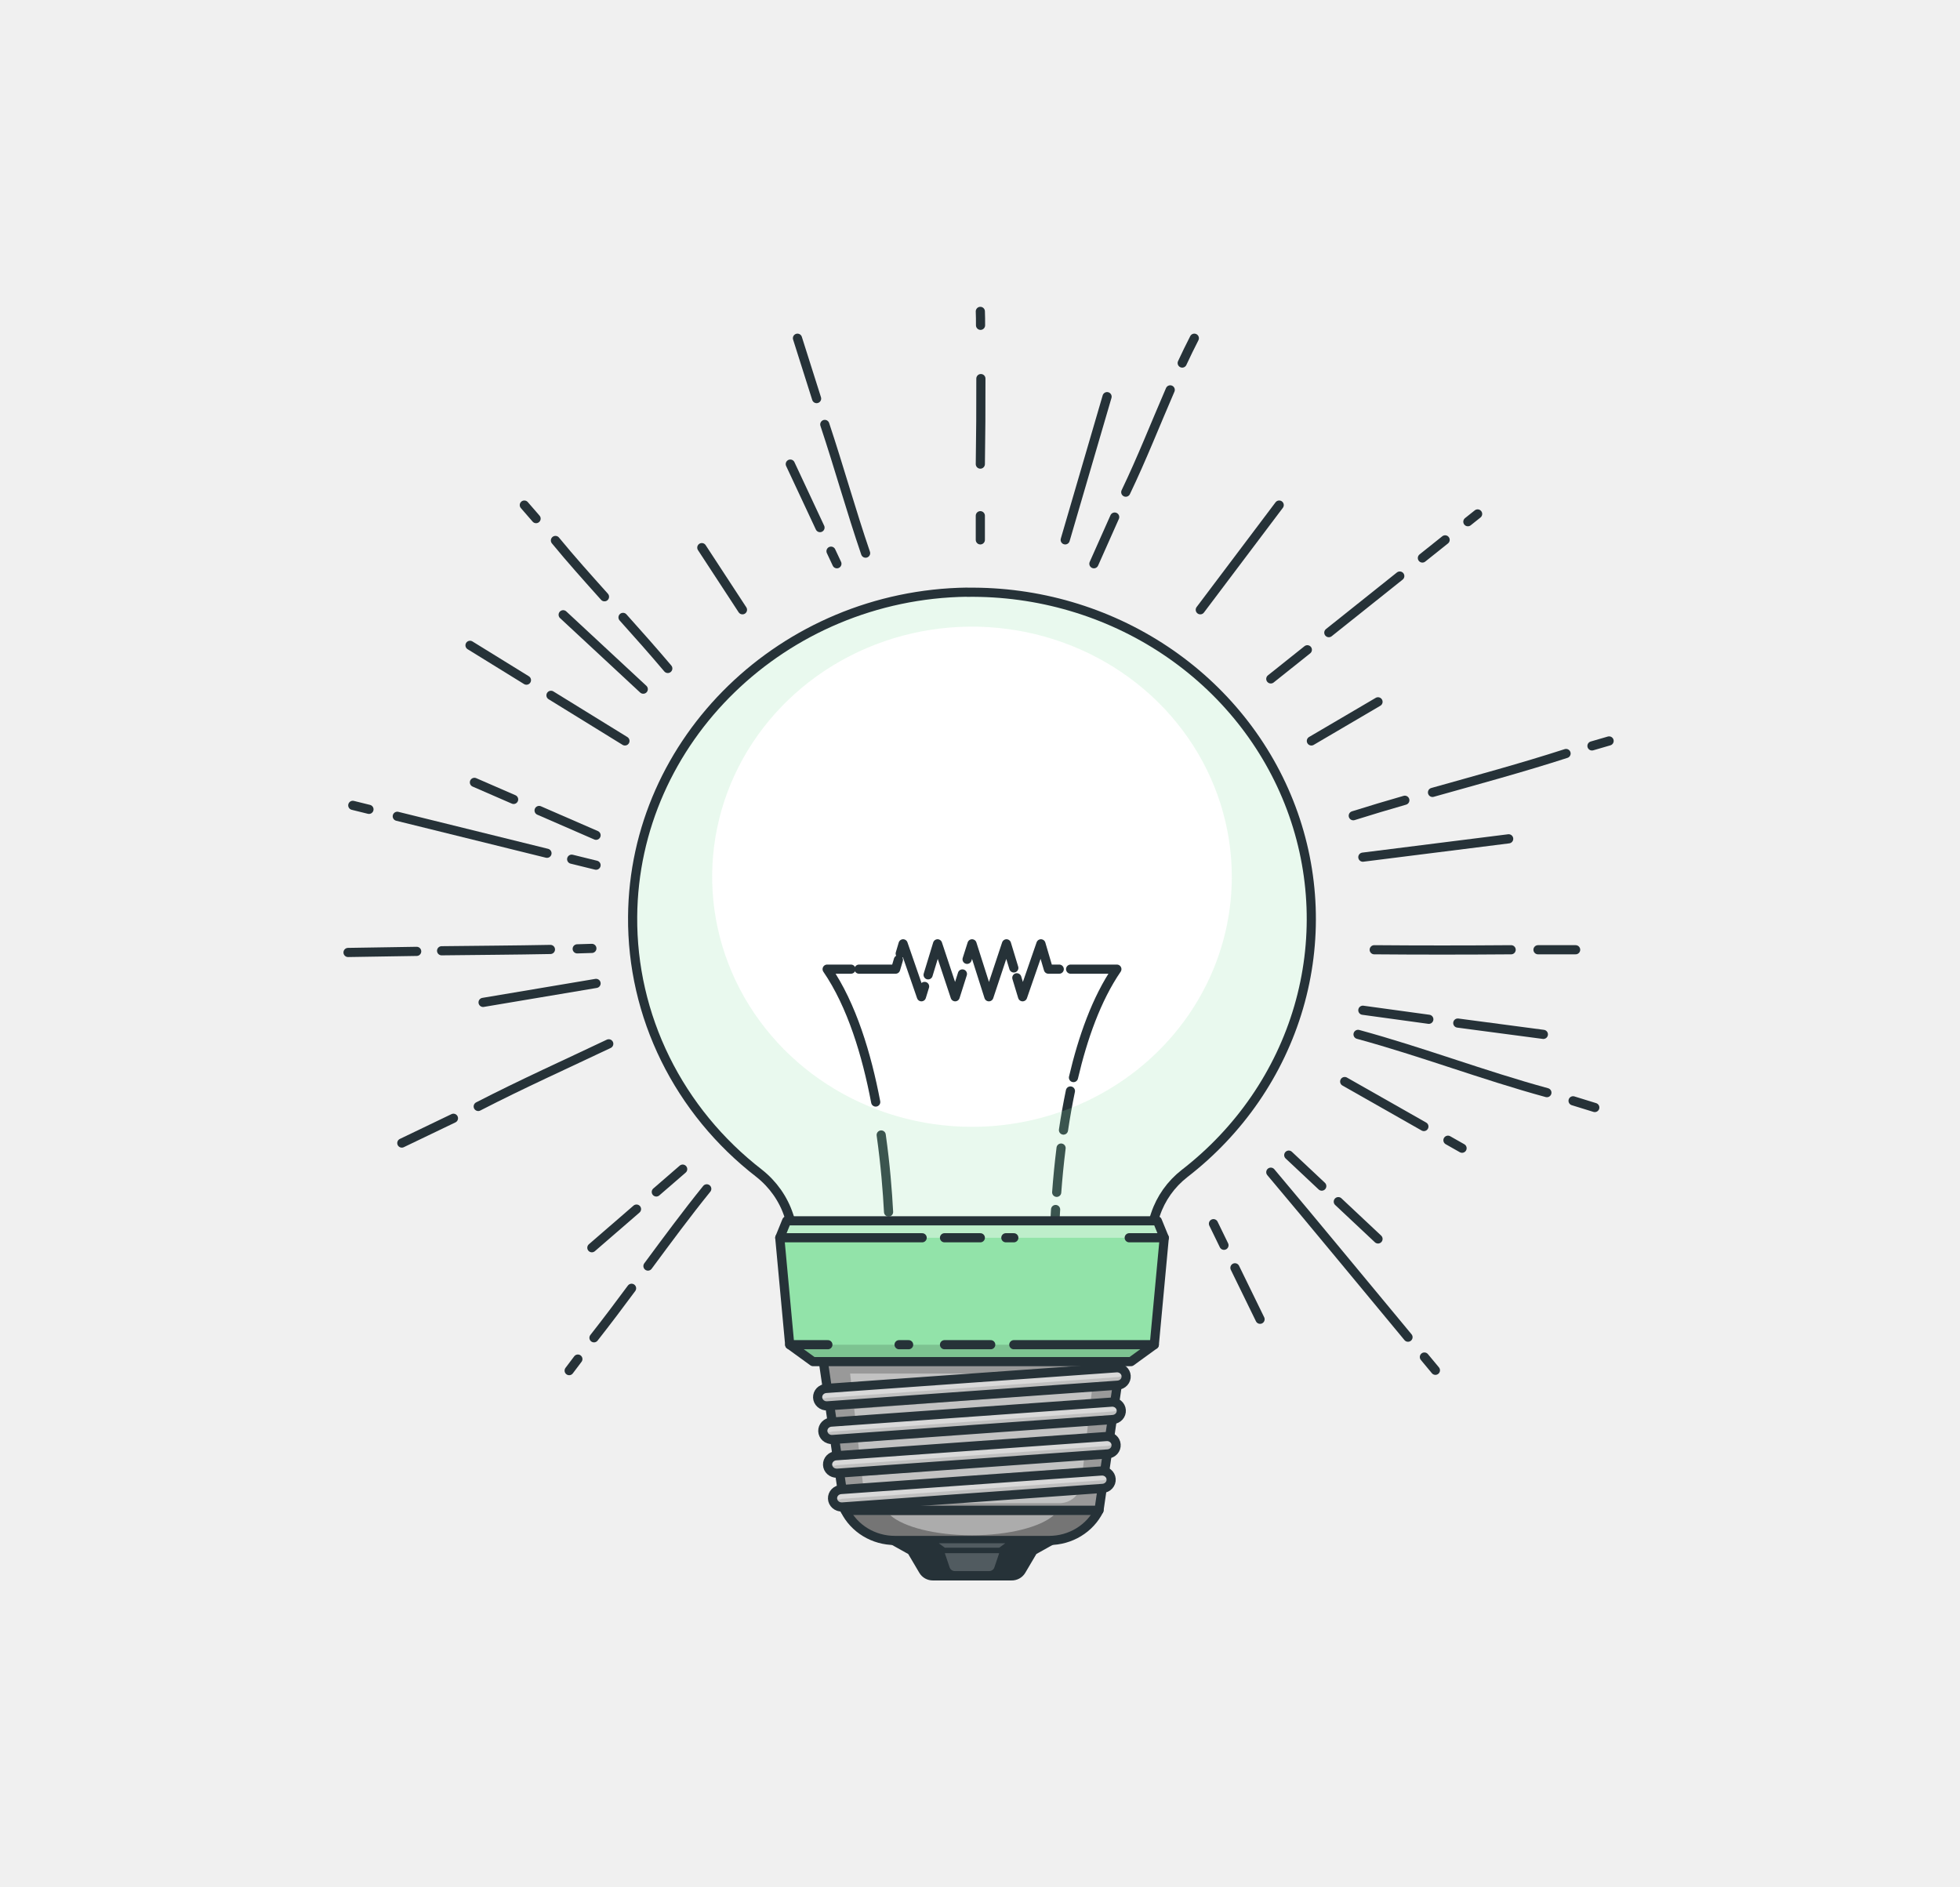
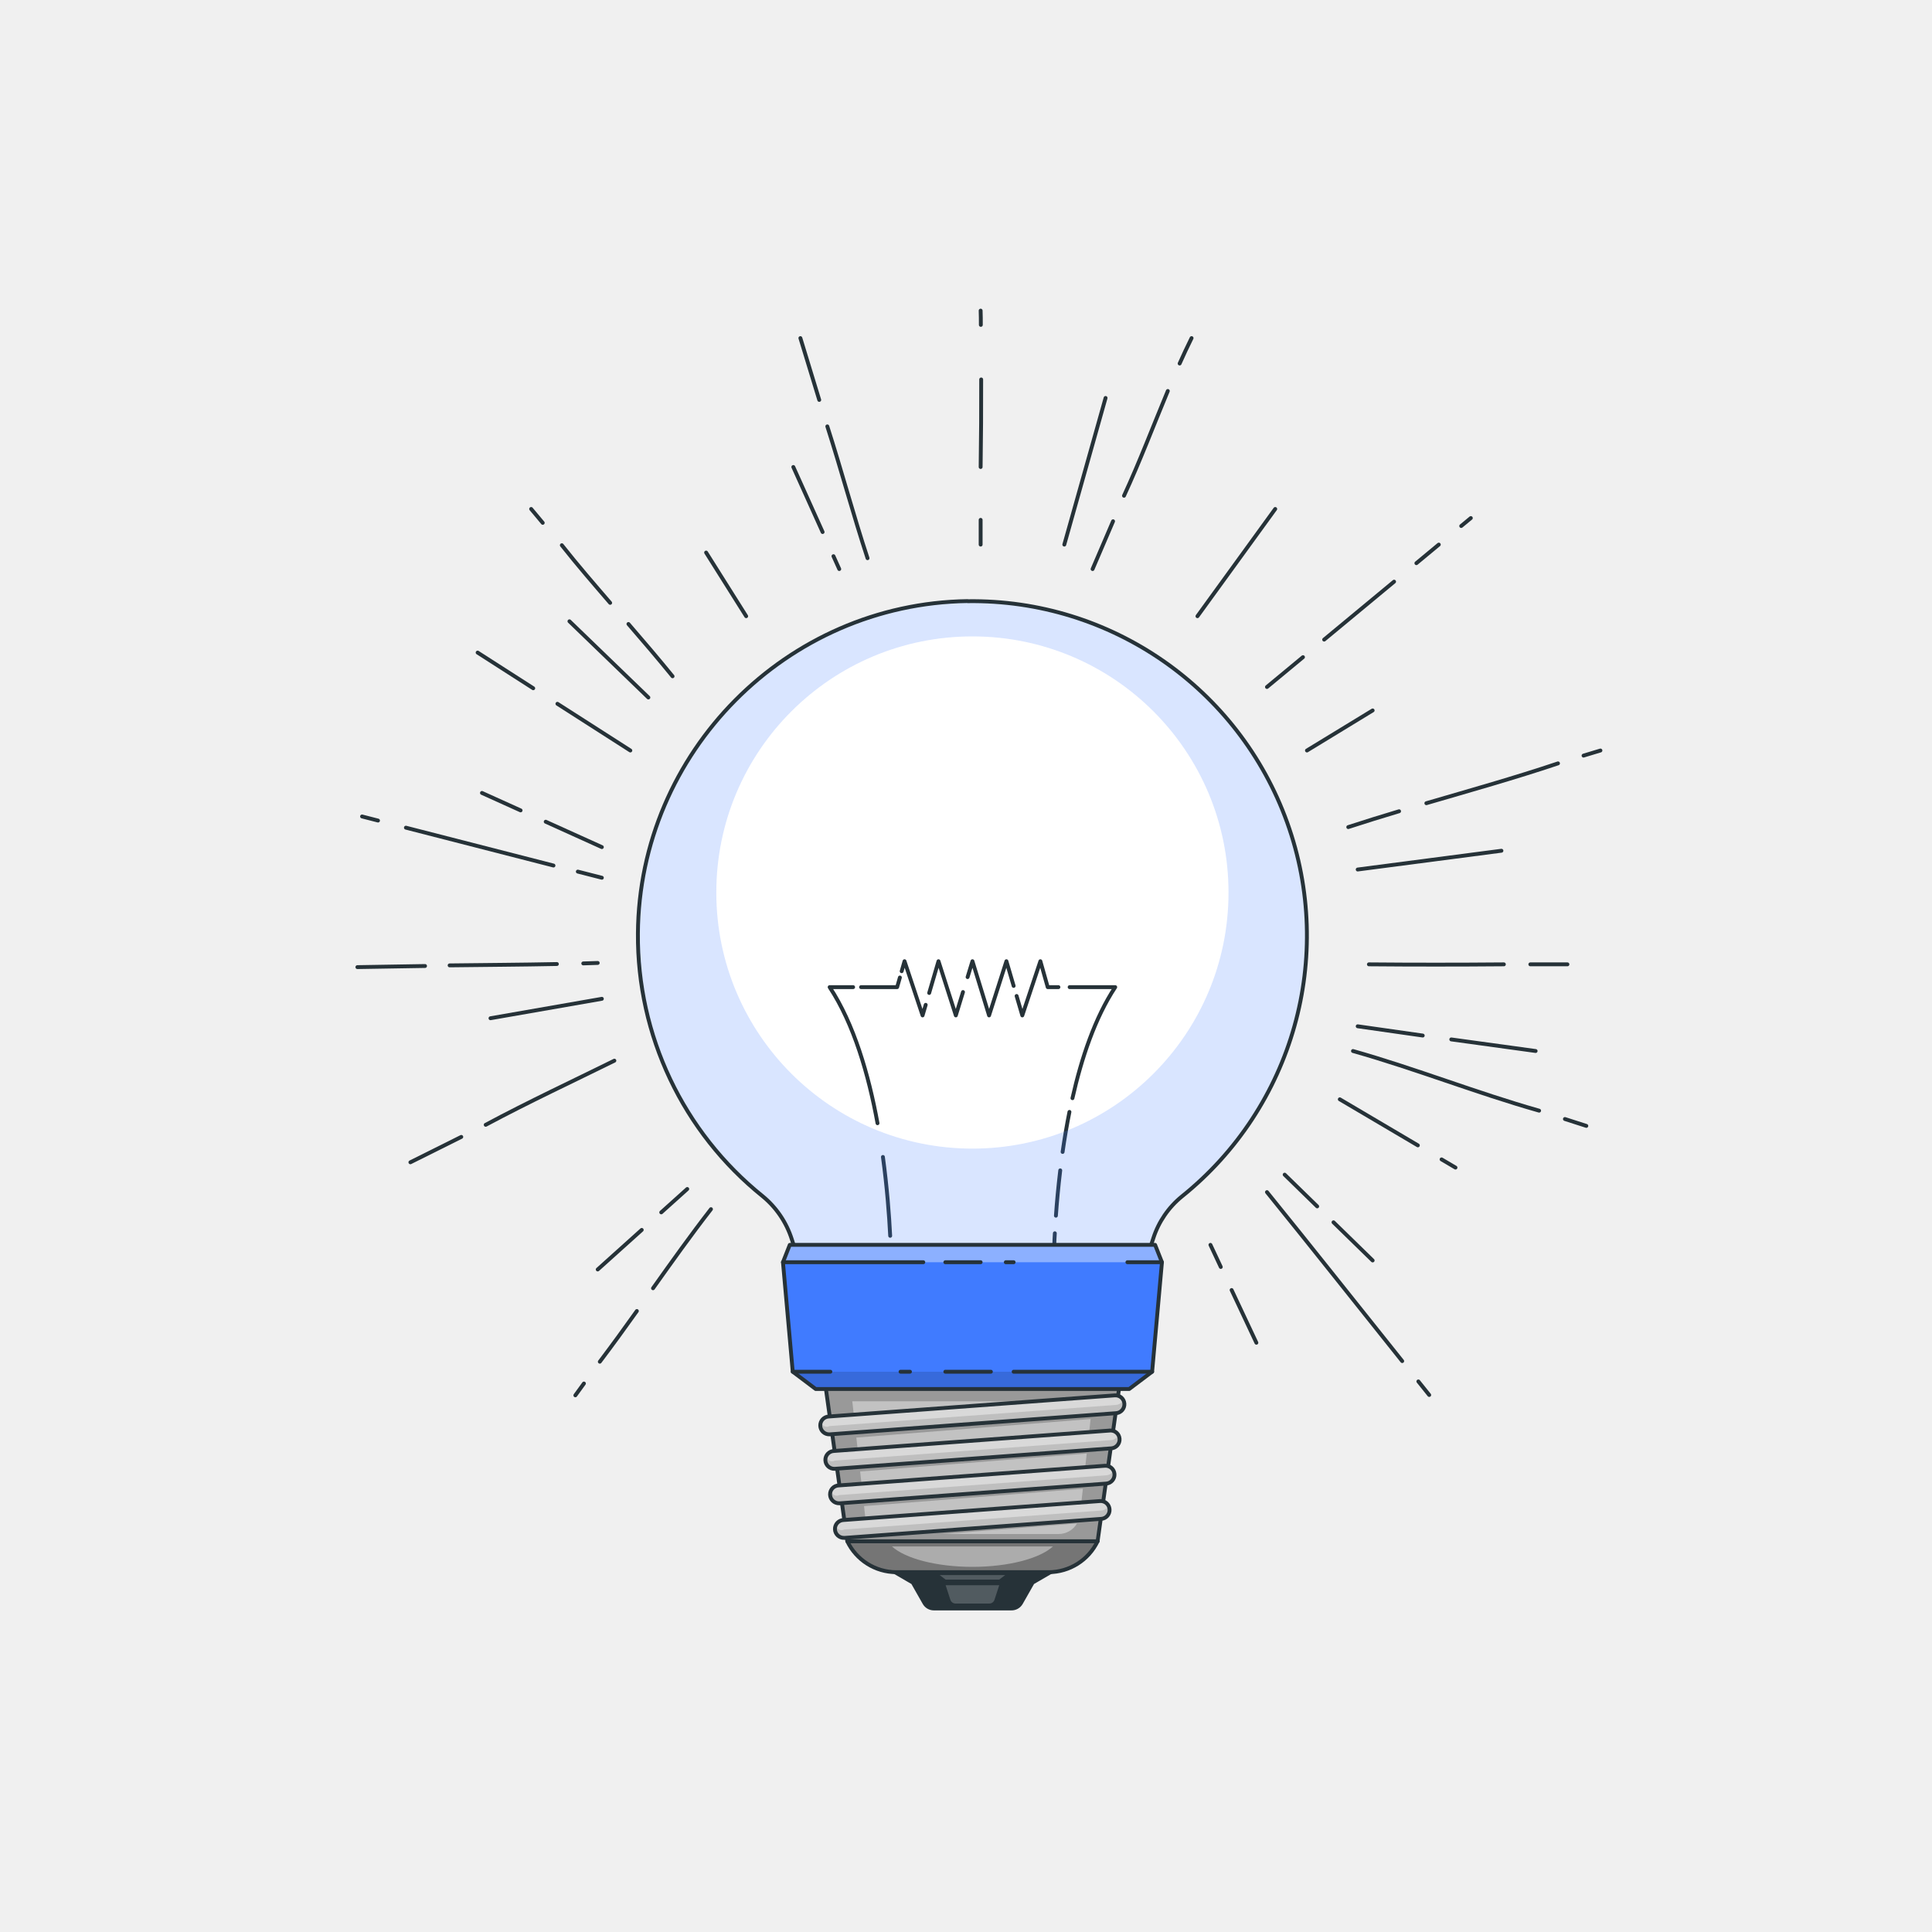
- <svg xmlns="http://www.w3.org/2000/svg" width="214" height="206" viewBox="0 0 214 206" fill="none">
-   <path d="M107.059 35.52C107.059 35.014 107.059 34.507 107.036 34" stroke="#263238" stroke-linecap="round" stroke-linejoin="round" />
-   <path d="M107.036 50.674C107.085 47.562 107.105 44.45 107.096 41.338" stroke="#263238" stroke-linecap="round" stroke-linejoin="round" />
-   <path d="M107.036 58.947V56.31" stroke="#263238" stroke-linecap="round" stroke-linejoin="round" />
-   <path d="M129.078 39.64C129.506 38.73 129.934 37.823 130.401 36.929" stroke="#263238" stroke-linecap="round" stroke-linejoin="round" />
-   <path d="M122.915 53.739C124.674 50.072 126.155 46.294 127.769 42.57" stroke="#263238" stroke-linecap="round" stroke-linejoin="round" />
-   <path d="M119.436 61.555C120.192 59.852 120.948 58.153 121.704 56.458" stroke="#263238" stroke-linecap="round" stroke-linejoin="round" />
-   <path d="M116.303 58.947L120.874 43.311" stroke="#263238" stroke-linecap="round" stroke-linejoin="round" />
-   <path d="M90.053 46.343C91.611 51.024 92.934 55.791 94.509 60.397" stroke="#263238" stroke-linecap="round" stroke-linejoin="round" />
-   <path d="M87.07 36.929C87.769 39.127 88.466 41.324 89.159 43.521" stroke="#263238" stroke-linecap="round" stroke-linejoin="round" />
-   <path d="M90.734 60.183L91.376 61.555" stroke="#263238" stroke-linecap="round" stroke-linejoin="round" />
-   <path d="M86.287 50.674L89.531 57.608" stroke="#263238" stroke-linecap="round" stroke-linejoin="round" />
-   <path d="M68.024 67.413C69.676 69.251 71.316 71.101 72.912 72.988" stroke="#263238" stroke-linecap="round" stroke-linejoin="round" />
-   <path d="M60.645 59.013C62.358 61.101 64.185 63.133 66 65.16" stroke="#263238" stroke-linecap="round" stroke-linejoin="round" />
-   <path d="M57.247 55.148L58.531 56.627" stroke="#263238" stroke-linecap="round" stroke-linejoin="round" />
-   <path d="M61.489 67.125L70.233 75.249" stroke="#263238" stroke-linecap="round" stroke-linejoin="round" />
-   <path d="M62.417 93.814L65.079 94.469" stroke="#263238" stroke-linecap="round" stroke-linejoin="round" />
-   <path d="M43.376 89.13L59.721 93.167" stroke="#263238" stroke-linecap="round" stroke-linejoin="round" />
-   <path d="M38.518 87.935L40.285 88.372" stroke="#263238" stroke-linecap="round" stroke-linejoin="round" />
-   <path d="M58.861 88.495L65.08 91.202" stroke="#263238" stroke-linecap="round" stroke-linejoin="round" />
-   <path d="M51.799 85.426L56.079 87.288" stroke="#263238" stroke-linecap="round" stroke-linejoin="round" />
-   <path d="M160.267 56.965L161.332 56.116" stroke="#263238" stroke-linecap="round" stroke-linejoin="round" />
-   <path d="M155.302 60.928L157.784 58.947" stroke="#263238" stroke-linecap="round" stroke-linejoin="round" />
-   <path d="M145.086 69.078L152.832 62.898" stroke="#263238" stroke-linecap="round" stroke-linejoin="round" />
-   <path d="M138.751 74.129L142.74 70.948" stroke="#263238" stroke-linecap="round" stroke-linejoin="round" />
-   <path d="M139.667 55.148L131.052 66.581" stroke="#263238" stroke-linecap="round" stroke-linejoin="round" />
-   <path d="M173.817 81.446L175.688 80.902" stroke="#263238" stroke-linecap="round" stroke-linejoin="round" />
-   <path d="M156.406 86.522C161.281 85.15 166.173 83.831 170.988 82.274" stroke="#263238" stroke-linecap="round" stroke-linejoin="round" />
-   <path d="M147.756 89.068C149.622 88.479 151.501 87.922 153.385 87.379" stroke="#263238" stroke-linecap="round" stroke-linejoin="round" />
-   <path d="M148.801 93.592L164.722 91.589" stroke="#263238" stroke-linecap="round" stroke-linejoin="round" />
-   <path d="M171.754 120.195L174.125 120.928" stroke="#263238" stroke-linecap="round" stroke-linejoin="round" />
-   <path d="M148.278 112.943C155.285 114.851 161.88 117.389 168.895 119.305" stroke="#263238" stroke-linecap="round" stroke-linejoin="round" />
-   <path d="M159.167 111.707L168.51 112.943" stroke="#263238" stroke-linecap="round" stroke-linejoin="round" />
-   <path d="M148.801 110.307L156.004 111.295" stroke="#263238" stroke-linecap="round" stroke-linejoin="round" />
-   <path d="M155.52 148.173L156.723 149.62" stroke="#263238" stroke-linecap="round" stroke-linejoin="round" />
-   <path d="M138.751 127.99C143.737 133.91 148.685 139.938 153.731 146.006" stroke="#263238" stroke-linecap="round" stroke-linejoin="round" />
-   <path d="M146.121 131.207C147.568 132.564 149.013 133.921 150.457 135.278" stroke="#263238" stroke-linecap="round" stroke-linejoin="round" />
-   <path d="M140.711 126.127L144.315 129.51" stroke="#263238" stroke-linecap="round" stroke-linejoin="round" />
-   <path d="M63.094 148.396L62.143 149.657" stroke="#263238" stroke-linecap="round" stroke-linejoin="round" />
-   <path d="M68.957 140.667C67.613 142.484 66.252 144.292 64.853 146.072" stroke="#263238" stroke-linecap="round" stroke-linejoin="round" />
-   <path d="M77.166 129.807C74.945 132.555 72.848 135.397 70.746 138.24" stroke="#263238" stroke-linecap="round" stroke-linejoin="round" />
-   <path d="M69.496 132.019L64.622 136.238" stroke="#263238" stroke-linecap="round" stroke-linejoin="round" />
-   <path d="M74.538 127.656L71.658 130.148" stroke="#263238" stroke-linecap="round" stroke-linejoin="round" />
-   <path d="M49.509 122.102L43.872 124.809" stroke="#263238" stroke-linecap="round" stroke-linejoin="round" />
-   <path d="M66.466 113.973C61.938 116.128 56.99 118.349 52.214 120.812" stroke="#263238" stroke-linecap="round" stroke-linejoin="round" />
-   <path d="M65.08 107.377L52.745 109.45" stroke="#263238" stroke-linecap="round" stroke-linejoin="round" />
-   <path d="M143.181 80.902L150.457 76.63" stroke="#263238" stroke-linecap="round" stroke-linejoin="round" />
-   <path d="M76.627 59.795L81.065 66.581" stroke="#263238" stroke-linecap="round" stroke-linejoin="round" />
-   <path d="M134.835 138.43L137.578 144.049" stroke="#263238" stroke-linecap="round" stroke-linejoin="round" />
-   <path d="M132.49 133.613C132.871 134.396 133.256 135.183 133.637 135.97" stroke="#263238" stroke-linecap="round" stroke-linejoin="round" />
-   <path d="M158.093 124.5L159.633 125.373" stroke="#263238" stroke-linecap="round" stroke-linejoin="round" />
-   <path d="M146.819 118.093L155.465 123.004" stroke="#263238" stroke-linecap="round" stroke-linejoin="round" />
-   <path d="M167.924 103.702H172.033" stroke="#263238" stroke-linecap="round" stroke-linejoin="round" />
-   <path d="M150.042 103.702C154.955 103.743 159.886 103.743 164.992 103.702" stroke="#263238" stroke-linecap="round" stroke-linejoin="round" />
-   <path d="M45.494 103.879L38 103.999" stroke="#263238" stroke-linecap="round" stroke-linejoin="round" />
-   <path d="M60.098 103.669C56.139 103.747 52.18 103.764 48.216 103.813" stroke="#263238" stroke-linecap="round" stroke-linejoin="round" />
-   <path d="M64.622 103.554L63.021 103.603" stroke="#263238" stroke-linecap="round" stroke-linejoin="round" />
-   <path d="M57.478 74.265L51.319 70.462" stroke="#263238" stroke-linecap="round" stroke-linejoin="round" />
-   <path d="M68.234 80.902L60.158 75.921" stroke="#263238" stroke-linecap="round" stroke-linejoin="round" />
-   <path d="M105.598 64.657C85.529 64.928 69.218 80.77 69.073 100.089C69.03 105.459 70.25 110.768 72.641 115.62C75.032 120.472 78.532 124.74 82.88 128.105C84.397 129.301 85.521 130.895 86.116 132.694L87.828 137.791H124.413L126.164 132.591C126.747 130.845 127.844 129.299 129.322 128.142C135.34 123.49 139.698 117.146 141.789 109.995C143.879 102.844 143.598 95.243 140.985 88.253C138.371 81.263 133.556 75.234 127.21 71.006C120.865 66.778 113.306 64.562 105.59 64.669L105.598 64.657Z" fill="white" />
-   <mask id="mask0_71_246" style="mask-type:luminance" maskUnits="userSpaceOnUse" x="69" y="64" width="75" height="74">
-     <path d="M105.598 64.657C85.529 64.928 69.218 80.77 69.073 100.089C69.03 105.459 70.25 110.768 72.641 115.62C75.032 120.472 78.532 124.74 82.88 128.105C84.397 129.301 85.521 130.895 86.116 132.694L87.828 137.791H124.413L126.164 132.591C126.747 130.845 127.844 129.299 129.322 128.142C135.34 123.49 139.698 117.146 141.789 109.995C143.879 102.844 143.598 95.243 140.985 88.253C138.371 81.263 133.556 75.234 127.21 71.006C120.865 66.778 113.306 64.562 105.59 64.669L105.598 64.657Z" fill="white" />
-   </mask>
-   <g mask="url(#mask0_71_246)">
-     <path d="M97.111 134.841C97.133 135.735 97.111 136.242 97.111 136.242" stroke="#263238" stroke-linecap="round" stroke-linejoin="round" />
-     <path d="M96.212 123.927C96.67 127.165 96.901 130.127 97.017 132.336" stroke="#263238" stroke-linecap="round" stroke-linejoin="round" />
-     <path d="M92.912 105.82H90.31C93.002 109.746 94.629 115.156 95.613 120.33" stroke="#263238" stroke-linecap="round" stroke-linejoin="round" />
-     <path d="M98.091 104.794L97.787 105.82H93.79" stroke="#263238" stroke-linecap="round" stroke-linejoin="round" />
-     <path d="M100.95 107.707L100.604 108.835L98.605 103.055L98.288 104.122" stroke="#263238" stroke-linecap="round" stroke-linejoin="round" />
-     <path d="M105.08 106.343L104.289 108.835L102.367 103.055L101.335 106.442" stroke="#263238" stroke-linecap="round" stroke-linejoin="round" />
-     <path d="M110.692 105.688L109.891 103.055L107.97 108.835L106.129 103.055L105.59 104.748" stroke="#263238" stroke-linecap="round" stroke-linejoin="round" />
-     <path d="M115.652 105.82H114.467L113.653 103.055L111.65 108.835L111.021 106.763" stroke="#263238" stroke-linecap="round" stroke-linejoin="round" />
-     <path d="M117.206 117.66C118.216 113.347 119.714 109.07 121.944 105.82H116.893" stroke="#263238" stroke-linecap="round" stroke-linejoin="round" />
-     <path d="M116.114 123.391C116.32 122.003 116.572 120.565 116.872 119.123" stroke="#263238" stroke-linecap="round" stroke-linejoin="round" />
-     <path d="M115.374 130.189C115.481 128.739 115.635 127.103 115.853 125.357" stroke="#263238" stroke-linecap="round" stroke-linejoin="round" />
-     <path d="M115.194 133.3C115.194 132.921 115.233 132.509 115.254 132.064" stroke="#263238" stroke-linecap="round" stroke-linejoin="round" />
-     <path d="M115.13 136.242C115.13 136.242 115.13 135.566 115.157 134.4" stroke="#263238" stroke-linecap="round" stroke-linejoin="round" />
-     <path opacity="0.2" d="M105.598 64.657C85.529 64.928 69.218 80.77 69.073 100.089C69.03 105.459 70.25 110.768 72.641 115.62C75.032 120.472 78.532 124.74 82.88 128.105C84.397 129.301 85.521 130.895 86.116 132.694L87.828 137.791H124.413L126.164 132.591C126.747 130.845 127.844 129.299 129.322 128.142C135.34 123.49 139.698 117.146 141.789 109.995C143.879 102.844 143.598 95.243 140.985 88.253C138.371 81.263 133.556 75.234 127.21 71.006C120.865 66.778 113.306 64.562 105.59 64.669L105.598 64.657ZM106.129 123.037C100.518 123.038 95.032 121.437 90.367 118.436C85.701 115.436 82.064 111.171 79.917 106.181C77.769 101.191 77.207 95.699 78.302 90.402C79.397 85.104 82.099 80.238 86.067 76.419C90.035 72.6 95.091 69.999 100.594 68.946C106.098 67.893 111.802 68.435 116.986 70.503C122.169 72.571 126.599 76.072 129.716 80.564C132.832 85.056 134.494 90.337 134.493 95.738C134.492 102.978 131.503 109.922 126.184 115.042C120.865 120.161 113.651 123.037 106.129 123.037Z" fill="#92E3A9" />
+ <svg xmlns="http://www.w3.org/2000/svg" viewBox="0 0 500 500">
+   <defs>
+     <clipPath id="freepik--clip-path--inject-21">
+       <path d="M250.43,155.56c-46.89.66-85,39.11-85.34,86a86.4,86.4,0,0,0,32.26,68,23.69,23.69,0,0,1,7.56,11.14l4,12.37h85.48l4.09-12.62a23,23,0,0,1,7.38-10.8,86.57,86.57,0,0,0-55.45-154.06Z" style="fill:#fff;stroke:#263238;stroke-linecap:round;stroke-linejoin:round" />
+     </clipPath>
+     <clipPath id="freepik--clip-path-2--inject-21">
+       <polygon points="284.06 398.88 219.28 398.88 211.57 343.98 291.77 343.98 284.06 398.88" style="fill:#999;stroke:#263238;stroke-linecap:round;stroke-linejoin:round" />
+     </clipPath>
+     <clipPath id="freepik--clip-path-3--inject-21">
+       <path d="M214.68,371.21a2.31,2.31,0,0,1-.17-4.62l74-5.47a2.31,2.31,0,1,1,.34,4.61l-74,5.47Z" style="fill:#bfbfbf;stroke:#263238;stroke-linecap:round;stroke-linejoin:round" />
+     </clipPath>
+     <clipPath id="freepik--clip-path-4--inject-21">
+       <path d="M216,380.13a2.31,2.31,0,0,1-.17-4.62l71.44-5.29a2.31,2.31,0,0,1,.34,4.61l-71.44,5.29Z" style="fill:#bfbfbf;stroke:#263238;stroke-linecap:round;stroke-linejoin:round" />
+     </clipPath>
+     <clipPath id="freepik--clip-path-5--inject-21">
+       <path d="M217.21,389.05a2.31,2.31,0,0,1-.16-4.62l68.9-5.09a2.31,2.31,0,0,1,.34,4.61l-68.9,5.1Z" style="fill:#bfbfbf;stroke:#263238;stroke-linecap:round;stroke-linejoin:round" />
+     </clipPath>
+     <clipPath id="freepik--clip-path-6--inject-21">
+       <path d="M218.48,398a2.31,2.31,0,0,1-.17-4.62l66.37-4.91a2.31,2.31,0,1,1,.34,4.61L218.65,398Z" style="fill:#bfbfbf;stroke:#263238;stroke-linecap:round;stroke-linejoin:round" />
+     </clipPath>
+     <clipPath id="freepik--clip-path-7--inject-21">
+       <polygon points="300.71 326.66 298.17 355 292.23 359.48 211.11 359.48 205.16 355 202.63 326.66 204.39 322.17 298.94 322.17 300.71 326.66" style="fill:#407BFF;stroke:#263238;stroke-linecap:round;stroke-linejoin:round" />
+     </clipPath>
+   </defs>
+   <g id="freepik--Lines--inject-21">
+     <path d="M253.84,84.08c0-1.23,0-2.46-.05-3.69" style="fill:none;stroke:#263238;stroke-linecap:round;stroke-linejoin:round" />
+     <path d="M253.79,120.86q.17-11.33.14-22.66" style="fill:none;stroke:#263238;stroke-linecap:round;stroke-linejoin:round" />
+     <path d="M253.79,140.94v-6.4" style="fill:none;stroke:#263238;stroke-linecap:round;stroke-linejoin:round" />
+     <path d="M305.29,94.08c1-2.21,2-4.41,3.09-6.58" style="fill:none;stroke:#263238;stroke-linecap:round;stroke-linejoin:round" />
+     <path d="M290.89,128.3c4.11-8.9,7.57-18.07,11.34-27.11" style="fill:none;stroke:#263238;stroke-linecap:round;stroke-linejoin:round" />
+     <path d="M282.76,147.27q2.65-6.2,5.3-12.37" style="fill:none;stroke:#263238;stroke-linecap:round;stroke-linejoin:round" />
+     <line x1="275.44" y1="140.94" x2="286.12" y2="102.99" style="fill:none;stroke:#263238;stroke-linecap:round;stroke-linejoin:round" />
+     <path d="M214.11,110.35c3.64,11.36,6.73,22.93,10.41,34.11" style="fill:none;stroke:#263238;stroke-linecap:round;stroke-linejoin:round" />
+     <path d="M207.14,87.5q2.45,8,4.88,16" style="fill:none;stroke:#263238;stroke-linecap:round;stroke-linejoin:round" />
+     <path d="M215.7,143.94l1.5,3.33" style="fill:none;stroke:#263238;stroke-linecap:round;stroke-linejoin:round" />
+     <path d="M205.31,120.86l7.58,16.83" style="fill:none;stroke:#263238;stroke-linecap:round;stroke-linejoin:round" />
+     <path d="M162.64,161.49c3.86,4.46,7.69,8.95,11.42,13.53" style="fill:none;stroke:#263238;stroke-linecap:round;stroke-linejoin:round" />
+     <path d="M145.4,141.1c4,5.07,8.27,10,12.51,14.92" style="fill:none;stroke:#263238;stroke-linecap:round;stroke-linejoin:round" />
+     <path d="M137.46,131.72l3,3.59" style="fill:none;stroke:#263238;stroke-linecap:round;stroke-linejoin:round" />
+     <line x1="147.37" y1="160.79" x2="167.8" y2="180.51" style="fill:none;stroke:#263238;stroke-linecap:round;stroke-linejoin:round" />
+     <path d="M149.54,225.57l6.22,1.59" style="fill:none;stroke:#263238;stroke-linecap:round;stroke-linejoin:round" />
+     <path d="M105.05,214.2,143.24,224" style="fill:none;stroke:#263238;stroke-linecap:round;stroke-linejoin:round" />
+     <path d="M93.7,211.3l4.13,1.06" style="fill:none;stroke:#263238;stroke-linecap:round;stroke-linejoin:round" />
+     <path d="M141.23,212.66l14.53,6.57" style="fill:none;stroke:#263238;stroke-linecap:round;stroke-linejoin:round" />
+     <path d="M124.73,205.21l10,4.52" style="fill:none;stroke:#263238;stroke-linecap:round;stroke-linejoin:round" />
+     <path d="M378.16,136.13l2.49-2.06" style="fill:none;stroke:#263238;stroke-linecap:round;stroke-linejoin:round" />
+     <path d="M366.56,145.75l5.8-4.81" style="fill:none;stroke:#263238;stroke-linecap:round;stroke-linejoin:round" />
+     <path d="M342.69,165.53l18.1-15" style="fill:none;stroke:#263238;stroke-linecap:round;stroke-linejoin:round" />
+     <path d="M327.89,177.79l9.32-7.72" style="fill:none;stroke:#263238;stroke-linecap:round;stroke-linejoin:round" />
+     <line x1="330.03" y1="131.72" x2="309.9" y2="159.47" style="fill:none;stroke:#263238;stroke-linecap:round;stroke-linejoin:round" />
+     <path d="M409.82,195.55l4.37-1.32" style="fill:none;stroke:#263238;stroke-linecap:round;stroke-linejoin:round" />
+     <path d="M369.14,207.87c11.39-3.33,22.82-6.53,34.07-10.31" style="fill:none;stroke:#263238;stroke-linecap:round;stroke-linejoin:round" />
+     <path d="M348.93,214.05c4.36-1.43,8.75-2.78,13.15-4.1" style="fill:none;stroke:#263238;stroke-linecap:round;stroke-linejoin:round" />
+     <line x1="351.37" y1="225.03" x2="388.57" y2="220.17" style="fill:none;stroke:#263238;stroke-linecap:round;stroke-linejoin:round" />
+     <path d="M405,289.6l5.54,1.78" style="fill:none;stroke:#263238;stroke-linecap:round;stroke-linejoin:round" />
+     <path d="M350.15,272c16.37,4.63,31.78,10.79,48.17,15.44" style="fill:none;stroke:#263238;stroke-linecap:round;stroke-linejoin:round" />
+     <path d="M375.59,269l21.83,3" style="fill:none;stroke:#263238;stroke-linecap:round;stroke-linejoin:round" />
+     <path d="M351.37,265.6,368.2,268" style="fill:none;stroke:#263238;stroke-linecap:round;stroke-linejoin:round" />
+     <path d="M367.07,357.51l2.81,3.51" style="fill:none;stroke:#263238;stroke-linecap:round;stroke-linejoin:round" />
+     <path d="M327.89,308.52c11.65,14.37,23.21,29,35,43.73" style="fill:none;stroke:#263238;stroke-linecap:round;stroke-linejoin:round" />
+     <path d="M345.11,316.33q5.07,4.94,10.13,9.88" style="fill:none;stroke:#263238;stroke-linecap:round;stroke-linejoin:round" />
+     <path d="M332.47,304l8.42,8.21" style="fill:none;stroke:#263238;stroke-linecap:round;stroke-linejoin:round" />
+     <path d="M151.12,358.05l-2.22,3.06" style="fill:none;stroke:#263238;stroke-linecap:round;stroke-linejoin:round" />
+     <path d="M164.82,339.29c-3.14,4.41-6.32,8.8-9.59,13.12" style="fill:none;stroke:#263238;stroke-linecap:round;stroke-linejoin:round" />
+     <path d="M184,312.93c-5.19,6.67-10.09,13.57-15,20.47" style="fill:none;stroke:#263238;stroke-linecap:round;stroke-linejoin:round" />
+     <path d="M166.08,318.3l-11.39,10.24" style="fill:none;stroke:#263238;stroke-linecap:round;stroke-linejoin:round" />
+     <path d="M177.86,307.71l-6.73,6.05" style="fill:none;stroke:#263238;stroke-linecap:round;stroke-linejoin:round" />
+     <path d="M119.38,294.23l-13.17,6.57" style="fill:none;stroke:#263238;stroke-linecap:round;stroke-linejoin:round" />
+     <path d="M159,274.5c-10.58,5.23-22.14,10.62-33.3,16.6" style="fill:none;stroke:#263238;stroke-linecap:round;stroke-linejoin:round" />
+     <line x1="155.76" y1="258.49" x2="126.94" y2="263.52" style="fill:none;stroke:#263238;stroke-linecap:round;stroke-linejoin:round" />
+     <line x1="338.24" y1="194.23" x2="355.24" y2="183.86" style="fill:none;stroke:#263238;stroke-linecap:round;stroke-linejoin:round" />
+     <line x1="182.74" y1="143" x2="193.11" y2="159.47" style="fill:none;stroke:#263238;stroke-linecap:round;stroke-linejoin:round" />
+     <path d="M318.74,333.86l6.41,13.64" style="fill:none;stroke:#263238;stroke-linecap:round;stroke-linejoin:round" />
+     <path d="M313.26,322.17c.89,1.9,1.79,3.81,2.68,5.72" style="fill:none;stroke:#263238;stroke-linecap:round;stroke-linejoin:round" />
+     <path d="M373.08,300.05l3.6,2.12" style="fill:none;stroke:#263238;stroke-linecap:round;stroke-linejoin:round" />
+     <path d="M346.74,284.5l20.2,11.92" style="fill:none;stroke:#263238;stroke-linecap:round;stroke-linejoin:round" />
+     <path d="M396.05,249.57h9.6" style="fill:none;stroke:#263238;stroke-linecap:round;stroke-linejoin:round" />
+     <path d="M354.27,249.57c11.48.1,23,.1,34.93,0" style="fill:none;stroke:#263238;stroke-linecap:round;stroke-linejoin:round" />
+     <path d="M110,250l-17.51.29" style="fill:none;stroke:#263238;stroke-linecap:round;stroke-linejoin:round" />
+     <path d="M144.12,249.49c-9.25.19-18.5.23-27.76.35" style="fill:none;stroke:#263238;stroke-linecap:round;stroke-linejoin:round" />
+     <path d="M154.69,249.21l-3.74.12" style="fill:none;stroke:#263238;stroke-linecap:round;stroke-linejoin:round" />
+     <path d="M138,178.12l-14.39-9.23" style="fill:none;stroke:#263238;stroke-linecap:round;stroke-linejoin:round" />
+     <path d="M163.13,194.23l-18.87-12.09" style="fill:none;stroke:#263238;stroke-linecap:round;stroke-linejoin:round" />
  </g>
-   <path d="M105.598 64.657C85.529 64.928 69.218 80.77 69.073 100.089C69.03 105.459 70.25 110.768 72.641 115.62C75.032 120.472 78.532 124.74 82.88 128.105C84.397 129.301 85.521 130.895 86.116 132.694L87.828 137.791H124.413L126.164 132.591C126.747 130.845 127.844 129.299 129.322 128.142C135.34 123.49 139.698 117.146 141.789 109.995C143.879 102.844 143.598 95.243 140.985 88.253C138.371 81.263 133.556 75.234 127.21 71.006C120.865 66.778 113.306 64.562 105.59 64.669L105.598 64.657Z" stroke="#263238" stroke-linecap="round" stroke-linejoin="round" />
-   <path d="M110.413 172.069H101.853C101.641 172.069 101.433 172.015 101.249 171.913C101.066 171.81 100.914 171.662 100.809 171.484L99.525 169.309L94.573 166.544H117.741L112.793 169.309L111.509 171.484C111.399 171.668 111.239 171.82 111.046 171.924C110.853 172.027 110.634 172.077 110.413 172.069Z" fill="#263238" stroke="#263238" stroke-linecap="round" stroke-linejoin="round" />
-   <path d="M119.992 164.904H92.266C92.757 165.89 93.528 166.723 94.488 167.306C95.449 167.889 96.562 168.199 97.698 168.2H114.556C115.693 168.199 116.806 167.889 117.767 167.306C118.729 166.723 119.5 165.89 119.992 164.904Z" fill="#757575" stroke="#263238" stroke-linecap="round" stroke-linejoin="round" />
-   <path d="M119.992 164.904H92.266L88.966 142.286H123.292L119.992 164.904Z" fill="#999999" />
-   <mask id="mask1_71_246" style="mask-type:luminance" maskUnits="userSpaceOnUse" x="88" y="142" width="36" height="23">
-     <path d="M119.992 164.904H92.266L88.966 142.286H123.292L119.992 164.904Z" fill="white" />
-   </mask>
-   <g mask="url(#mask1_71_246)">
-     <path opacity="0.4" d="M93.687 157.464L93.991 160.055L118.477 158.23L118.789 155.544L93.687 157.464Z" fill="white" />
-     <path opacity="0.4" d="M102.911 164.13H115.686C116.098 164.129 116.502 164.024 116.858 163.825C117.215 163.626 117.51 163.34 117.715 162.997L102.911 164.13Z" fill="white" />
-     <path opacity="0.4" d="M94.12 161.155L94.231 162.123C94.302 162.709 94.61 163.245 95.087 163.615L118.058 161.901L118.361 159.301L94.12 161.155Z" fill="white" />
-     <path opacity="0.4" d="M119.346 150.793L119.44 149.978H105.911H105.354H92.818L93.139 152.75L119.346 150.793Z" fill="white" />
-     <path opacity="0.4" d="M93.268 153.85L93.563 156.36L118.918 154.468L119.217 151.869L93.268 153.85Z" fill="white" />
+   <g id="freepik--light-bulb--inject-21">
+     <path d="M250.43,155.56c-46.89.66-85,39.11-85.34,86a86.4,86.4,0,0,0,32.26,68,23.69,23.69,0,0,1,7.56,11.14l4,12.37h85.48l4.09-12.62a23,23,0,0,1,7.38-10.8,86.57,86.57,0,0,0-55.45-154.06Z" style="fill:#fff" />
+     <g style="clip-path:url(#freepik--clip-path--inject-21)">
+       <path d="M230.6,325.91c.05,2.17,0,3.4,0,3.4" style="fill:none;stroke:#263238;stroke-linecap:round;stroke-linejoin:round" />
+       <path d="M228.5,299.42c1.07,7.86,1.61,15.05,1.88,20.41" style="fill:none;stroke:#263238;stroke-linecap:round;stroke-linejoin:round" />
+       <path d="M220.79,255.47h-6.08C221,265,224.8,278.13,227.1,290.69" style="fill:none;stroke:#263238;stroke-linecap:round;stroke-linejoin:round" />
+       <polyline points="232.89 252.98 232.18 255.47 222.84 255.47" style="fill:none;stroke:#263238;stroke-linecap:round;stroke-linejoin:round" />
+       <polyline points="239.57 260.05 238.76 262.79 234.09 248.76 233.35 251.35" style="fill:none;stroke:#263238;stroke-linecap:round;stroke-linejoin:round" />
+       <polyline points="249.22 256.74 247.37 262.79 242.88 248.76 240.47 256.98" style="fill:none;stroke:#263238;stroke-linecap:round;stroke-linejoin:round" />
+       <polyline points="262.33 255.15 260.46 248.76 255.97 262.79 251.67 248.76 250.41 252.87" style="fill:none;stroke:#263238;stroke-linecap:round;stroke-linejoin:round" />
+       <polyline points="273.92 255.47 271.15 255.47 269.25 248.76 264.57 262.79 263.1 257.76" style="fill:none;stroke:#263238;stroke-linecap:round;stroke-linejoin:round" />
+       <path d="M277.55,284.21c2.36-10.47,5.86-20.85,11.07-28.74h-11.8" style="fill:none;stroke:#263238;stroke-linecap:round;stroke-linejoin:round" />
+       <path d="M275,298.12c.48-3.37,1.07-6.86,1.77-10.36" style="fill:none;stroke:#263238;stroke-linecap:round;stroke-linejoin:round" />
+       <path d="M273.27,314.62c.25-3.52.61-7.49,1.12-11.73" style="fill:none;stroke:#263238;stroke-linecap:round;stroke-linejoin:round" />
+       <path d="M272.85,322.17c0-.92.09-1.92.14-3" style="fill:none;stroke:#263238;stroke-linecap:round;stroke-linejoin:round" />
+       <path d="M272.7,329.31s0-1.64.06-4.47" style="fill:none;stroke:#263238;stroke-linecap:round;stroke-linejoin:round" />
+       <path d="M250.43,155.56c-46.89.66-85,39.11-85.34,86a86.4,86.4,0,0,0,32.26,68,23.69,23.69,0,0,1,7.56,11.14l4,12.37h85.48l4.09-12.62a23,23,0,0,1,7.38-10.8,86.57,86.57,0,0,0-55.45-154.06Zm1.24,141.7A66.28,66.28,0,1,1,317.94,231,66.27,66.27,0,0,1,251.67,297.26Z" style="fill:#407BFF;opacity:0.2" />
+     </g>
+     <path d="M250.43,155.56c-46.89.66-85,39.11-85.34,86a86.4,86.4,0,0,0,32.26,68,23.69,23.69,0,0,1,7.56,11.14l4,12.37h85.48l4.09-12.62a23,23,0,0,1,7.38-10.8,86.57,86.57,0,0,0-55.45-154.06Z" style="fill:none;stroke:#263238;stroke-linecap:round;stroke-linejoin:round" />
+     <path d="M261.68,416.27h-20a2.8,2.8,0,0,1-2.44-1.42l-3-5.28-11.57-6.71h54.13l-11.56,6.71-3,5.28A2.83,2.83,0,0,1,261.68,416.27Z" style="fill:#263238;stroke:#263238;stroke-linecap:round;stroke-linejoin:round" />
+     <path d="M284.06,398.88H219.28a14.09,14.09,0,0,0,12.69,8h39.39a14.11,14.11,0,0,0,12.7-8Z" style="fill:#757575;stroke:#263238;stroke-linecap:round;stroke-linejoin:round" />
+     <polygon points="284.06 398.88 219.28 398.88 211.57 343.98 291.77 343.98 284.06 398.88" style="fill:#999" />
+     <g style="clip-path:url(#freepik--clip-path-2--inject-21)">
+       <polygon points="222.6 380.82 223.31 387.11 280.52 382.68 281.25 376.16 222.6 380.82" style="fill:#fff;opacity:0.4" />
+       <path d="M244.15,397H274a5.48,5.48,0,0,0,4.74-2.75Z" style="fill:#fff;opacity:0.4" />
+       <path d="M223.61,389.78l.26,2.35a5.47,5.47,0,0,0,2,3.62l53.67-4.16.71-6.31Z" style="fill:#fff;opacity:0.4" />
+       <polygon points="282.55 364.63 282.77 362.65 251.16 362.65 249.86 362.65 220.57 362.65 221.32 369.38 282.55 364.63" style="fill:#fff;opacity:0.4" />
+       <polygon points="221.62 372.05 222.31 378.14 281.55 373.55 282.25 367.24 221.62 372.05" style="fill:#fff;opacity:0.4" />
+     </g>
+     <polygon points="284.06 398.88 219.28 398.88 211.57 343.98 291.77 343.98 284.06 398.88" style="fill:none;stroke:#263238;stroke-linecap:round;stroke-linejoin:round" />
+     <path d="M214.68,371.21a2.31,2.31,0,0,1-.17-4.62l74-5.47a2.31,2.31,0,1,1,.34,4.61l-74,5.47Z" style="fill:#bfbfbf" />
+     <g style="clip-path:url(#freepik--clip-path-3--inject-21)">
+       <g style="opacity:0.4">
+         <path d="M290.69,362.36a2.27,2.27,0,0,1-1.87,1.23l-74,5.47h-.17a1.38,1.38,0,1,1-.17-2.48l74-5.47A2.3,2.3,0,0,1,290.69,362.36Z" style="fill:#fff" />
+       </g>
+     </g>
+     <path d="M214.68,371.21a2.31,2.31,0,0,1-.17-4.62l74-5.47a2.31,2.31,0,1,1,.34,4.61l-74,5.47Z" style="fill:none;stroke:#263238;stroke-linecap:round;stroke-linejoin:round" />
+     <path d="M216,380.13a2.31,2.31,0,0,1-.17-4.62l71.44-5.29a2.31,2.31,0,0,1,.34,4.61l-71.44,5.29Z" style="fill:#bfbfbf" />
+     <g style="clip-path:url(#freepik--clip-path-4--inject-21)">
+       <g style="opacity:0.4">
+         <path d="M289.43,371.46a2.27,2.27,0,0,1-1.87,1.23L216.12,378H216a1.38,1.38,0,1,1-.17-2.48l71.44-5.29A2.33,2.33,0,0,1,289.43,371.46Z" style="fill:#fff" />
+       </g>
+     </g>
+     <path d="M216,380.13a2.31,2.31,0,0,1-.17-4.62l71.44-5.29a2.31,2.31,0,0,1,.34,4.61l-71.44,5.29Z" style="fill:none;stroke:#263238;stroke-linecap:round;stroke-linejoin:round" />
+     <path d="M217.21,389.05a2.31,2.31,0,0,1-.16-4.62l68.9-5.09a2.31,2.31,0,0,1,.34,4.61l-68.9,5.1Z" style="fill:#bfbfbf" />
+     <g style="clip-path:url(#freepik--clip-path-5--inject-21)">
+       <g style="opacity:0.4">
+         <path d="M288.16,380.58a2.24,2.24,0,0,1-1.87,1.23l-68.9,5.1h-.18a1.38,1.38,0,1,1-.17-2.49l68.9-5.09A2.31,2.31,0,0,1,288.16,380.58Z" style="fill:#fff" />
+       </g>
+     </g>
+     <path d="M217.21,389.05a2.31,2.31,0,0,1-.16-4.62l68.9-5.09a2.31,2.31,0,0,1,.34,4.61l-68.9,5.1Z" style="fill:none;stroke:#263238;stroke-linecap:round;stroke-linejoin:round" />
+     <path d="M218.48,398a2.31,2.31,0,0,1-.17-4.62l66.37-4.91a2.31,2.31,0,1,1,.34,4.61L218.65,398Z" style="fill:#bfbfbf" />
+     <g style="clip-path:url(#freepik--clip-path-6--inject-21)">
+       <g style="opacity:0.4">
+         <path d="M286.9,389.68a2.29,2.29,0,0,1-1.87,1.24l-66.38,4.91h-.17a1.38,1.38,0,1,1-.17-2.48l66.37-4.91A2.32,2.32,0,0,1,286.9,389.68Z" style="fill:#fff" />
+       </g>
+     </g>
+     <path d="M218.48,398a2.31,2.31,0,0,1-.17-4.62l66.37-4.91a2.31,2.31,0,1,1,.34,4.61L218.65,398Z" style="fill:none;stroke:#263238;stroke-linecap:round;stroke-linejoin:round" />
+     <polygon points="300.71 326.66 298.17 355 292.23 359.48 211.11 359.48 205.16 355 202.63 326.66 204.39 322.17 298.94 322.17 300.71 326.66" style="fill:#407BFF" />
+     <g style="clip-path:url(#freepik--clip-path-7--inject-21)">
+       <polygon points="298.17 355 292.23 359.48 211.11 359.48 205.16 355 298.17 355" style="fill-opacity:0.7;opacity:0.2" />
+       <polygon points="300.71 326.66 202.63 326.66 204.39 322.17 298.94 322.17 300.71 326.66" style="fill:#fff;opacity:0.4" />
+     </g>
+     <polygon points="300.71 326.66 298.17 355 292.23 359.48 211.11 359.48 205.16 355 202.63 326.66 204.39 322.17 298.94 322.17 300.71 326.66" style="fill:none;stroke:#263238;stroke-linecap:round;stroke-linejoin:round" />
+     <line x1="202.63" y1="326.66" x2="238.95" y2="326.66" style="fill:none;stroke:#263238;stroke-linecap:round;stroke-linejoin:round" />
+     <line x1="244.65" y1="326.66" x2="253.79" y2="326.66" style="fill:none;stroke:#263238;stroke-linecap:round;stroke-linejoin:round" />
+     <line x1="260.3" y1="326.66" x2="262.33" y2="326.66" style="fill:none;stroke:#263238;stroke-linecap:round;stroke-linejoin:round" />
+     <line x1="300.71" y1="326.66" x2="291.77" y2="326.66" style="fill:none;stroke:#263238;stroke-linecap:round;stroke-linejoin:round" />
+     <line x1="298.17" y1="355" x2="262.33" y2="355" style="fill:none;stroke:#263238;stroke-linecap:round;stroke-linejoin:round" />
+     <line x1="256.44" y1="355" x2="244.65" y2="355" style="fill:none;stroke:#263238;stroke-linecap:round;stroke-linejoin:round" />
+     <line x1="235.5" y1="355" x2="233.06" y2="355" style="fill:none;stroke:#263238;stroke-linecap:round;stroke-linejoin:round" />
+     <line x1="205.16" y1="355" x2="214.9" y2="355" style="fill:none;stroke:#263238;stroke-linecap:round;stroke-linejoin:round" />
+     <path d="M230.83,400.21c3.37,3.1,11.43,5.29,20.84,5.29s17.46-2.19,20.84-5.29Z" style="fill:#fff;opacity:0.4" />
+     <path d="M256,415H247.3a1.43,1.43,0,0,1-1.35-1l-1.22-3.75H258.6l-1.22,3.75A1.42,1.42,0,0,1,256,415Z" style="fill:#fff;opacity:0.2" />
+     <polygon points="244.73 408.8 258.6 408.8 260.15 407.62 243.19 407.62 244.73 408.8" style="fill:#fff;opacity:0.2" />
  </g>
-   <path d="M119.992 164.904H92.266L88.966 142.286H123.292L119.992 164.904Z" stroke="#263238" stroke-linecap="round" stroke-linejoin="round" />
-   <path d="M90.297 153.504C90.035 153.514 89.78 153.422 89.588 153.25C89.395 153.078 89.282 152.84 89.272 152.588C89.263 152.335 89.358 152.09 89.536 151.904C89.715 151.719 89.962 151.61 90.225 151.601L121.897 149.347C122.158 149.329 122.417 149.411 122.615 149.576C122.814 149.741 122.937 149.975 122.956 150.227C122.975 150.479 122.89 150.728 122.718 150.919C122.547 151.11 122.304 151.228 122.042 151.247L90.37 153.5L90.297 153.504Z" fill="#BFBFBF" />
-   <mask id="mask2_71_246" style="mask-type:luminance" maskUnits="userSpaceOnUse" x="89" y="149" width="34" height="5">
-     <path d="M90.297 153.504C90.035 153.514 89.78 153.422 89.588 153.25C89.395 153.078 89.282 152.84 89.272 152.588C89.263 152.335 89.358 152.09 89.536 151.904C89.715 151.719 89.962 151.61 90.225 151.601L121.897 149.347C122.158 149.329 122.417 149.411 122.615 149.576C122.814 149.741 122.937 149.975 122.956 150.227C122.975 150.479 122.89 150.728 122.718 150.919C122.547 151.11 122.304 151.228 122.042 151.247L90.37 153.5L90.297 153.504Z" fill="white" />
-   </mask>
-   <g mask="url(#mask2_71_246)">
-     <g opacity="0.4">
-       <path d="M122.83 149.858C122.753 150.002 122.639 150.124 122.499 150.213C122.359 150.302 122.197 150.354 122.029 150.365L90.357 152.619H90.285C90.198 152.666 90.1 152.692 90 152.693C89.9 152.694 89.801 152.671 89.713 152.626C89.625 152.58 89.55 152.514 89.496 152.433C89.442 152.352 89.41 152.26 89.403 152.164C89.396 152.068 89.415 151.971 89.457 151.884C89.499 151.797 89.564 151.722 89.645 151.665C89.725 151.608 89.82 151.572 89.919 151.56C90.018 151.549 90.119 151.561 90.212 151.597L121.884 149.343C122.077 149.33 122.269 149.372 122.437 149.464C122.605 149.555 122.742 149.693 122.83 149.858Z" fill="white" />
-     </g>
-   </g>
-   <path d="M90.297 153.504C90.035 153.514 89.78 153.422 89.588 153.25C89.395 153.078 89.282 152.84 89.272 152.588C89.263 152.335 89.358 152.09 89.536 151.904C89.715 151.719 89.962 151.61 90.225 151.601L121.897 149.347C122.158 149.329 122.417 149.411 122.615 149.576C122.814 149.741 122.937 149.975 122.956 150.227C122.975 150.479 122.89 150.728 122.718 150.919C122.547 151.11 122.304 151.228 122.042 151.247L90.37 153.5L90.297 153.504Z" stroke="#263238" stroke-linecap="round" stroke-linejoin="round" />
-   <path d="M90.862 157.179C90.6 157.189 90.345 157.097 90.153 156.926C89.96 156.754 89.847 156.515 89.837 156.263C89.828 156.01 89.923 155.765 90.101 155.58C90.28 155.395 90.527 155.285 90.79 155.276L121.366 153.097C121.628 153.078 121.886 153.16 122.085 153.325C122.284 153.49 122.406 153.724 122.425 153.976C122.445 154.228 122.359 154.477 122.188 154.668C122.016 154.859 121.773 154.977 121.511 154.996L90.935 157.175L90.862 157.179Z" fill="#BFBFBF" />
-   <mask id="mask3_71_246" style="mask-type:luminance" maskUnits="userSpaceOnUse" x="89" y="153" width="34" height="5">
-     <path d="M90.862 157.179C90.6 157.189 90.345 157.097 90.153 156.926C89.96 156.754 89.847 156.515 89.837 156.263C89.828 156.01 89.923 155.765 90.101 155.58C90.28 155.395 90.527 155.285 90.79 155.276L121.366 153.097C121.628 153.078 121.886 153.16 122.085 153.325C122.284 153.49 122.406 153.724 122.425 153.976C122.445 154.228 122.359 154.477 122.188 154.668C122.016 154.859 121.773 154.977 121.511 154.996L90.935 157.175L90.862 157.179Z" fill="white" />
-   </mask>
-   <g mask="url(#mask3_71_246)">
-     <g opacity="0.4">
-       <path d="M122.29 153.607C122.214 153.751 122.1 153.873 121.96 153.962C121.819 154.051 121.658 154.103 121.49 154.114L90.914 156.302H90.862C90.776 156.349 90.678 156.375 90.578 156.376C90.478 156.378 90.379 156.354 90.291 156.309C90.203 156.263 90.128 156.197 90.074 156.116C90.02 156.035 89.988 155.943 89.981 155.847C89.974 155.751 89.993 155.655 90.035 155.567C90.077 155.48 90.142 155.405 90.222 155.348C90.303 155.291 90.398 155.256 90.497 155.244C90.596 155.232 90.697 155.244 90.79 155.28L121.366 153.101C121.554 153.092 121.741 153.136 121.904 153.225C122.068 153.315 122.202 153.447 122.29 153.607Z" fill="white" />
-     </g>
-   </g>
-   <path d="M90.862 157.179C90.6 157.189 90.345 157.097 90.153 156.926C89.96 156.754 89.847 156.515 89.837 156.263C89.828 156.01 89.923 155.765 90.101 155.58C90.28 155.395 90.527 155.285 90.79 155.276L121.366 153.097C121.628 153.078 121.886 153.16 122.085 153.325C122.284 153.49 122.406 153.724 122.425 153.976C122.445 154.228 122.359 154.477 122.188 154.668C122.016 154.859 121.773 154.977 121.511 154.996L90.935 157.175L90.862 157.179Z" stroke="#263238" stroke-linecap="round" stroke-linejoin="round" />
-   <path d="M91.38 160.855C91.118 160.863 90.863 160.771 90.671 160.599C90.479 160.427 90.366 160.188 90.357 159.936C90.348 159.683 90.444 159.438 90.623 159.253C90.802 159.068 91.049 158.96 91.312 158.951L120.801 156.854C120.93 156.845 121.061 156.86 121.184 156.9C121.307 156.939 121.421 157.001 121.52 157.083C121.618 157.164 121.699 157.264 121.757 157.376C121.816 157.487 121.851 157.609 121.86 157.734C121.87 157.858 121.854 157.984 121.813 158.102C121.772 158.221 121.708 158.331 121.623 158.426C121.538 158.52 121.434 158.598 121.318 158.654C121.202 158.71 121.076 158.744 120.946 158.753L91.457 160.855H91.38Z" fill="#BFBFBF" />
-   <mask id="mask4_71_246" style="mask-type:luminance" maskUnits="userSpaceOnUse" x="90" y="156" width="32" height="5">
-     <path d="M91.38 160.855C91.118 160.863 90.863 160.771 90.671 160.599C90.479 160.427 90.366 160.188 90.357 159.936C90.348 159.683 90.444 159.438 90.623 159.253C90.802 159.068 91.049 158.96 91.312 158.951L120.801 156.854C120.93 156.845 121.061 156.86 121.184 156.9C121.307 156.939 121.421 157.001 121.52 157.083C121.618 157.164 121.699 157.264 121.757 157.376C121.816 157.487 121.851 157.609 121.86 157.734C121.87 157.858 121.854 157.984 121.813 158.102C121.772 158.221 121.708 158.331 121.623 158.426C121.538 158.52 121.434 158.598 121.318 158.654C121.202 158.71 121.076 158.744 120.946 158.753L91.457 160.855H91.38Z" fill="white" />
-   </mask>
-   <g mask="url(#mask4_71_246)">
-     <g opacity="0.4">
-       <path d="M121.747 157.365C121.671 157.51 121.558 157.633 121.417 157.722C121.277 157.811 121.114 157.862 120.946 157.872L91.457 159.973H91.38C91.293 160.02 91.195 160.045 91.096 160.045C90.996 160.046 90.898 160.022 90.811 159.976C90.723 159.931 90.649 159.865 90.595 159.784C90.541 159.703 90.51 159.611 90.503 159.515C90.496 159.42 90.515 159.324 90.556 159.237C90.599 159.15 90.663 159.075 90.743 159.018C90.823 158.962 90.917 158.925 91.016 158.913C91.114 158.9 91.215 158.912 91.307 158.947L120.797 156.85C120.99 156.837 121.183 156.879 121.352 156.97C121.521 157.062 121.658 157.199 121.747 157.365Z" fill="white" />
-     </g>
-   </g>
-   <path d="M91.38 160.855C91.118 160.863 90.863 160.771 90.671 160.599C90.479 160.427 90.366 160.188 90.357 159.936C90.348 159.683 90.444 159.438 90.623 159.253C90.802 159.068 91.049 158.96 91.312 158.951L120.801 156.854C120.93 156.845 121.061 156.86 121.184 156.9C121.307 156.939 121.421 157.001 121.52 157.083C121.618 157.164 121.699 157.264 121.757 157.376C121.816 157.487 121.851 157.609 121.86 157.734C121.87 157.858 121.854 157.984 121.813 158.102C121.772 158.221 121.708 158.331 121.623 158.426C121.538 158.52 121.434 158.598 121.318 158.654C121.202 158.71 121.076 158.744 120.946 158.753L91.457 160.855H91.38Z" stroke="#263238" stroke-linecap="round" stroke-linejoin="round" />
-   <path d="M91.924 164.542C91.662 164.551 91.406 164.46 91.214 164.288C91.022 164.116 90.908 163.878 90.899 163.625C90.889 163.373 90.984 163.127 91.163 162.942C91.341 162.757 91.589 162.648 91.851 162.638L120.257 160.615C120.519 160.597 120.778 160.679 120.976 160.844C121.175 161.009 121.297 161.243 121.317 161.495C121.336 161.747 121.251 161.996 121.079 162.187C120.908 162.378 120.665 162.496 120.403 162.515L91.997 164.542H91.924Z" fill="#BFBFBF" />
-   <mask id="mask5_71_246" style="mask-type:luminance" maskUnits="userSpaceOnUse" x="90" y="160" width="32" height="5">
-     <path d="M91.924 164.542C91.662 164.551 91.406 164.46 91.214 164.288C91.022 164.116 90.908 163.878 90.899 163.625C90.889 163.373 90.984 163.127 91.163 162.942C91.341 162.757 91.589 162.648 91.851 162.638L120.257 160.615C120.519 160.597 120.778 160.679 120.976 160.844C121.175 161.009 121.297 161.243 121.317 161.495C121.336 161.747 121.251 161.996 121.079 162.187C120.908 162.378 120.665 162.496 120.403 162.515L91.997 164.542H91.924Z" fill="white" />
-   </mask>
-   <g mask="url(#mask5_71_246)">
-     <g opacity="0.4">
-       <path d="M121.208 161.114C121.131 161.258 121.017 161.381 120.877 161.47C120.737 161.56 120.575 161.613 120.407 161.625L91.997 163.648H91.924C91.837 163.696 91.739 163.721 91.639 163.722C91.539 163.724 91.44 163.7 91.352 163.655C91.264 163.61 91.189 163.543 91.135 163.462C91.081 163.382 91.049 163.289 91.042 163.193C91.035 163.097 91.054 163.001 91.096 162.913C91.138 162.826 91.203 162.751 91.284 162.694C91.365 162.638 91.459 162.602 91.558 162.59C91.658 162.578 91.758 162.59 91.851 162.626L120.257 160.603C120.45 160.59 120.643 160.631 120.812 160.722C120.98 160.813 121.118 160.949 121.208 161.114Z" fill="white" />
-     </g>
-   </g>
-   <path d="M91.924 164.542C91.662 164.551 91.406 164.46 91.214 164.288C91.022 164.116 90.908 163.878 90.899 163.625C90.889 163.373 90.984 163.127 91.163 162.942C91.341 162.757 91.589 162.648 91.851 162.638L120.257 160.615C120.519 160.597 120.778 160.679 120.976 160.844C121.175 161.009 121.297 161.243 121.317 161.495C121.336 161.747 121.251 161.996 121.079 162.187C120.908 162.378 120.665 162.496 120.403 162.515L91.997 164.542H91.924Z" stroke="#263238" stroke-linecap="round" stroke-linejoin="round" />
-   <path d="M127.118 135.15L126.031 146.826L123.489 148.672H88.769L86.223 146.826L85.14 135.15L85.893 133.3H126.361L127.118 135.15Z" fill="#92E3A9" />
-   <mask id="mask6_71_246" style="mask-type:luminance" maskUnits="userSpaceOnUse" x="85" y="133" width="43" height="16">
-     <path d="M127.118 135.15L126.031 146.826L123.489 148.672H88.769L86.223 146.826L85.14 135.15L85.893 133.3H126.361L127.118 135.15Z" fill="white" />
-   </mask>
-   <g mask="url(#mask6_71_246)">
-     <path opacity="0.2" d="M126.031 146.826L123.489 148.672H88.769L86.223 146.826H126.031Z" fill="black" fill-opacity="0.7" />
-     <path opacity="0.4" d="M127.118 135.15H85.14L85.893 133.3H126.361L127.118 135.15Z" fill="white" />
-   </g>
-   <path d="M127.118 135.15L126.031 146.826L123.489 148.672H88.769L86.223 146.826L85.14 135.15L85.893 133.3H126.361L127.118 135.15Z" stroke="#263238" stroke-linecap="round" stroke-linejoin="round" />
-   <path d="M85.14 135.15H100.685" stroke="#263238" stroke-linecap="round" stroke-linejoin="round" />
-   <path d="M103.125 135.15H107.036" stroke="#263238" stroke-linecap="round" stroke-linejoin="round" />
-   <path d="M109.823 135.15H110.692" stroke="#263238" stroke-linecap="round" stroke-linejoin="round" />
-   <path d="M127.118 135.15H123.292" stroke="#263238" stroke-linecap="round" stroke-linejoin="round" />
-   <path d="M126.031 146.826H110.692" stroke="#263238" stroke-linecap="round" stroke-linejoin="round" />
-   <path d="M108.171 146.826H103.125" stroke="#263238" stroke-linecap="round" stroke-linejoin="round" />
-   <path d="M99.208 146.826H98.164" stroke="#263238" stroke-linecap="round" stroke-linejoin="round" />
-   <path d="M86.223 146.826H90.391" stroke="#263238" stroke-linecap="round" stroke-linejoin="round" />
-   <path opacity="0.4" d="M97.21 165.452C98.652 166.73 102.102 167.632 106.129 167.632C110.157 167.632 113.602 166.73 115.049 165.452H97.21Z" fill="white" />
-   <path opacity="0.2" d="M107.982 171.546H104.259C104.13 171.545 104.004 171.504 103.9 171.43C103.797 171.356 103.72 171.252 103.681 171.134L103.159 169.589H109.095L108.573 171.134C108.534 171.255 108.456 171.36 108.349 171.435C108.243 171.509 108.114 171.548 107.982 171.546Z" fill="white" />
-   <path opacity="0.2" d="M103.159 168.992H109.095L109.759 168.505H102.5L103.159 168.992Z" fill="white" />
</svg>
